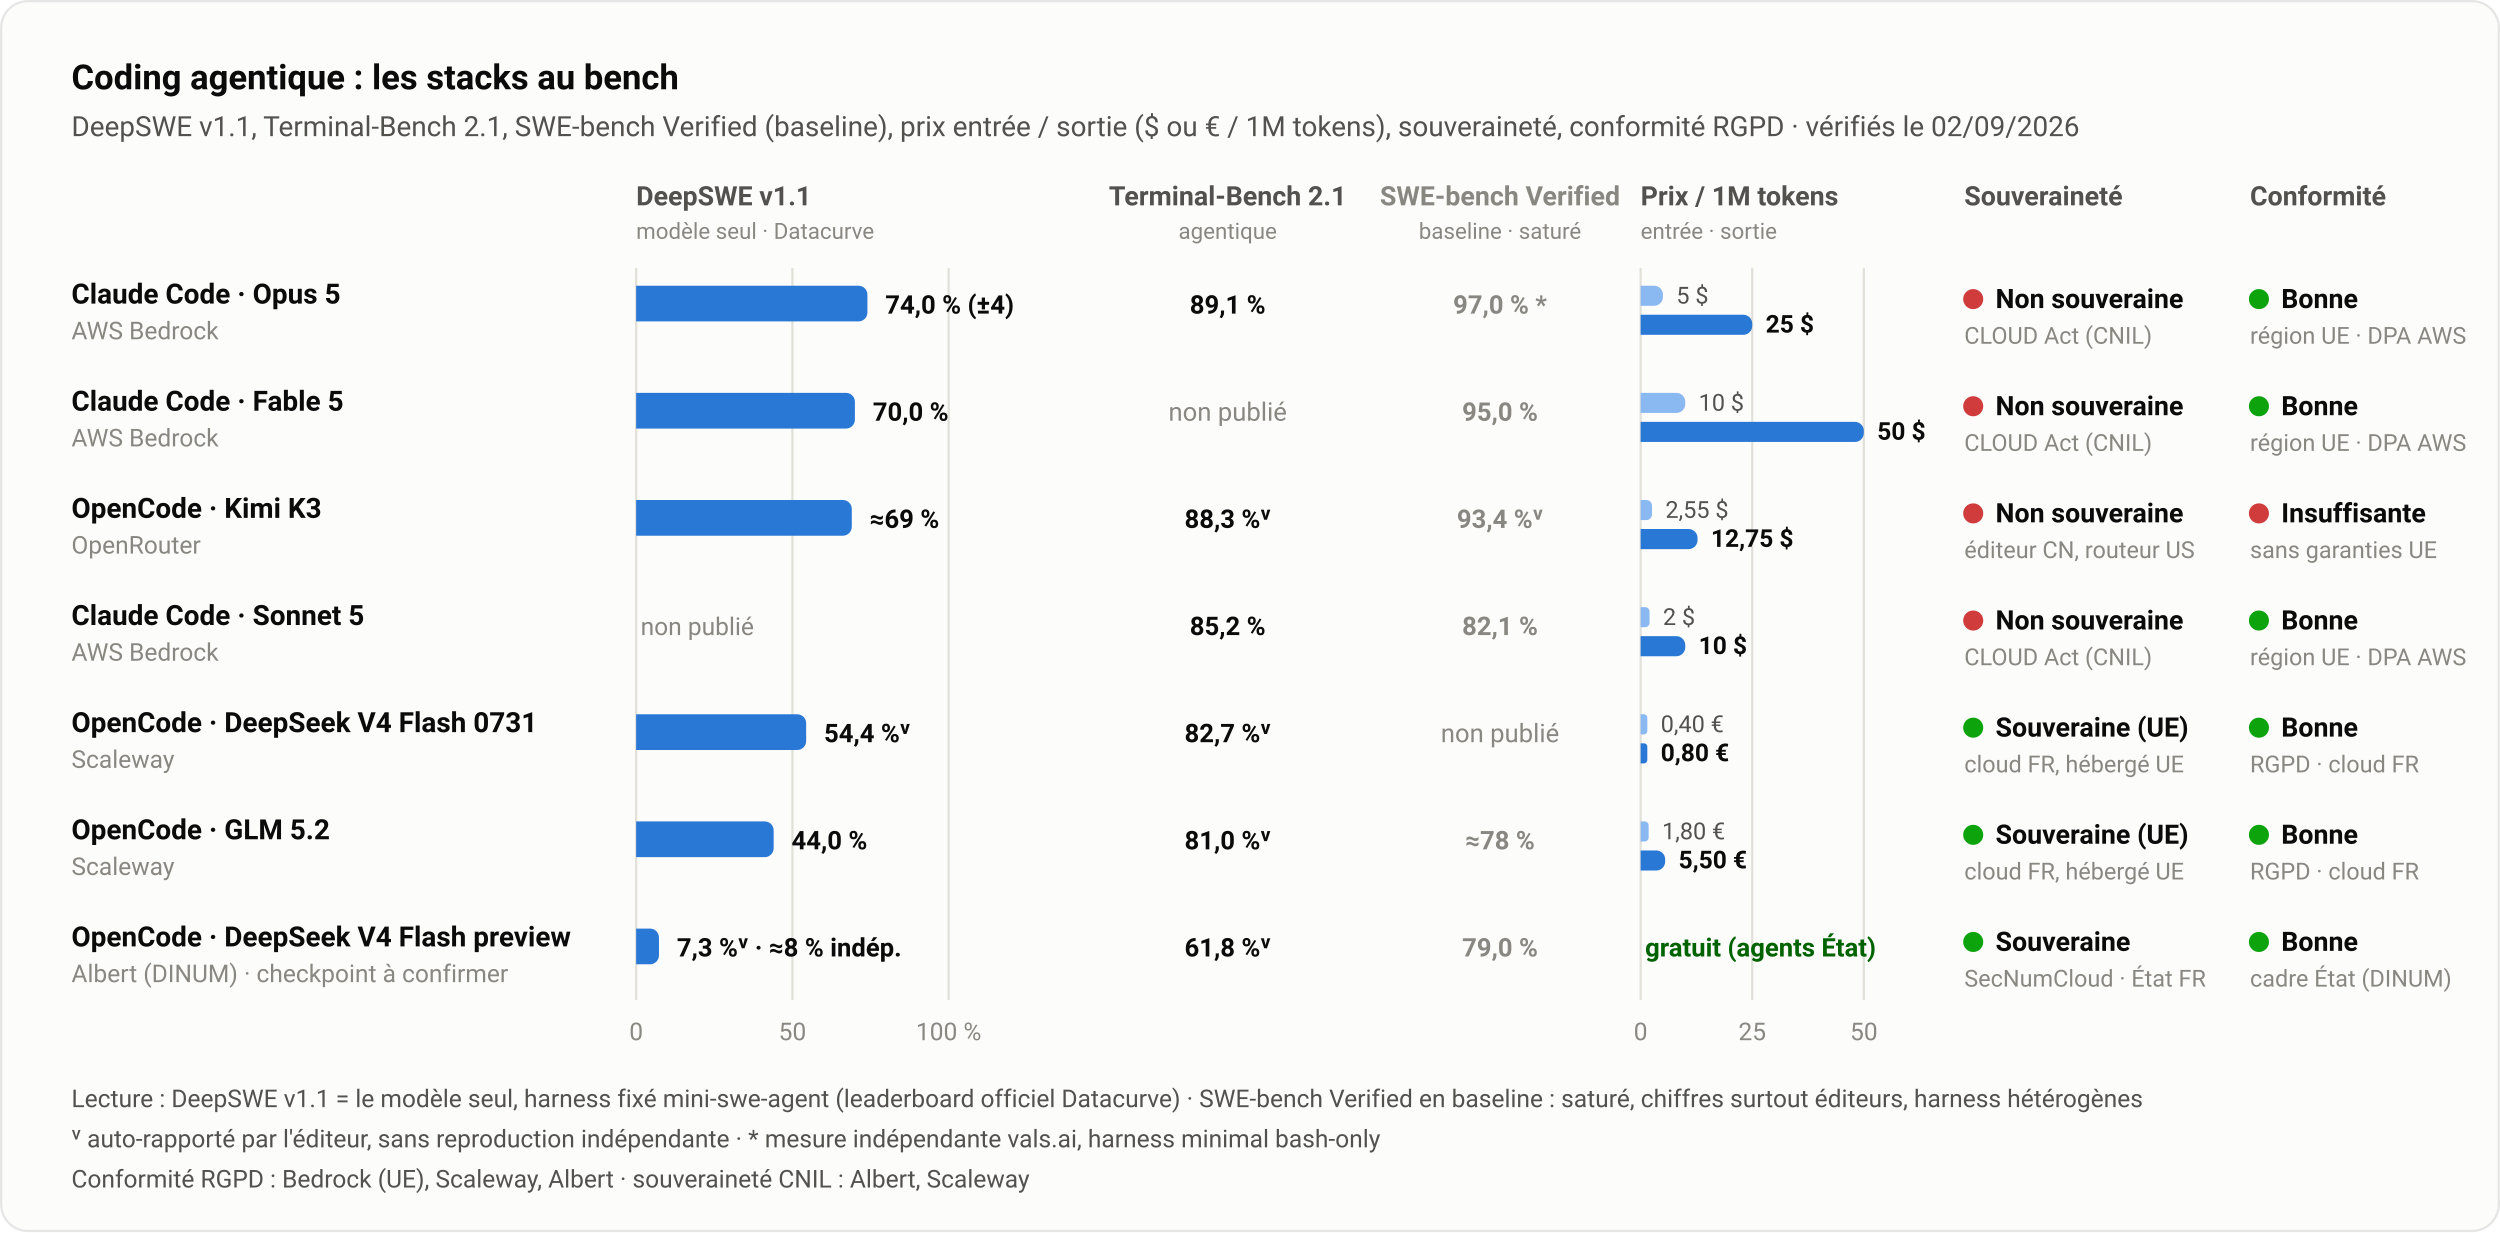
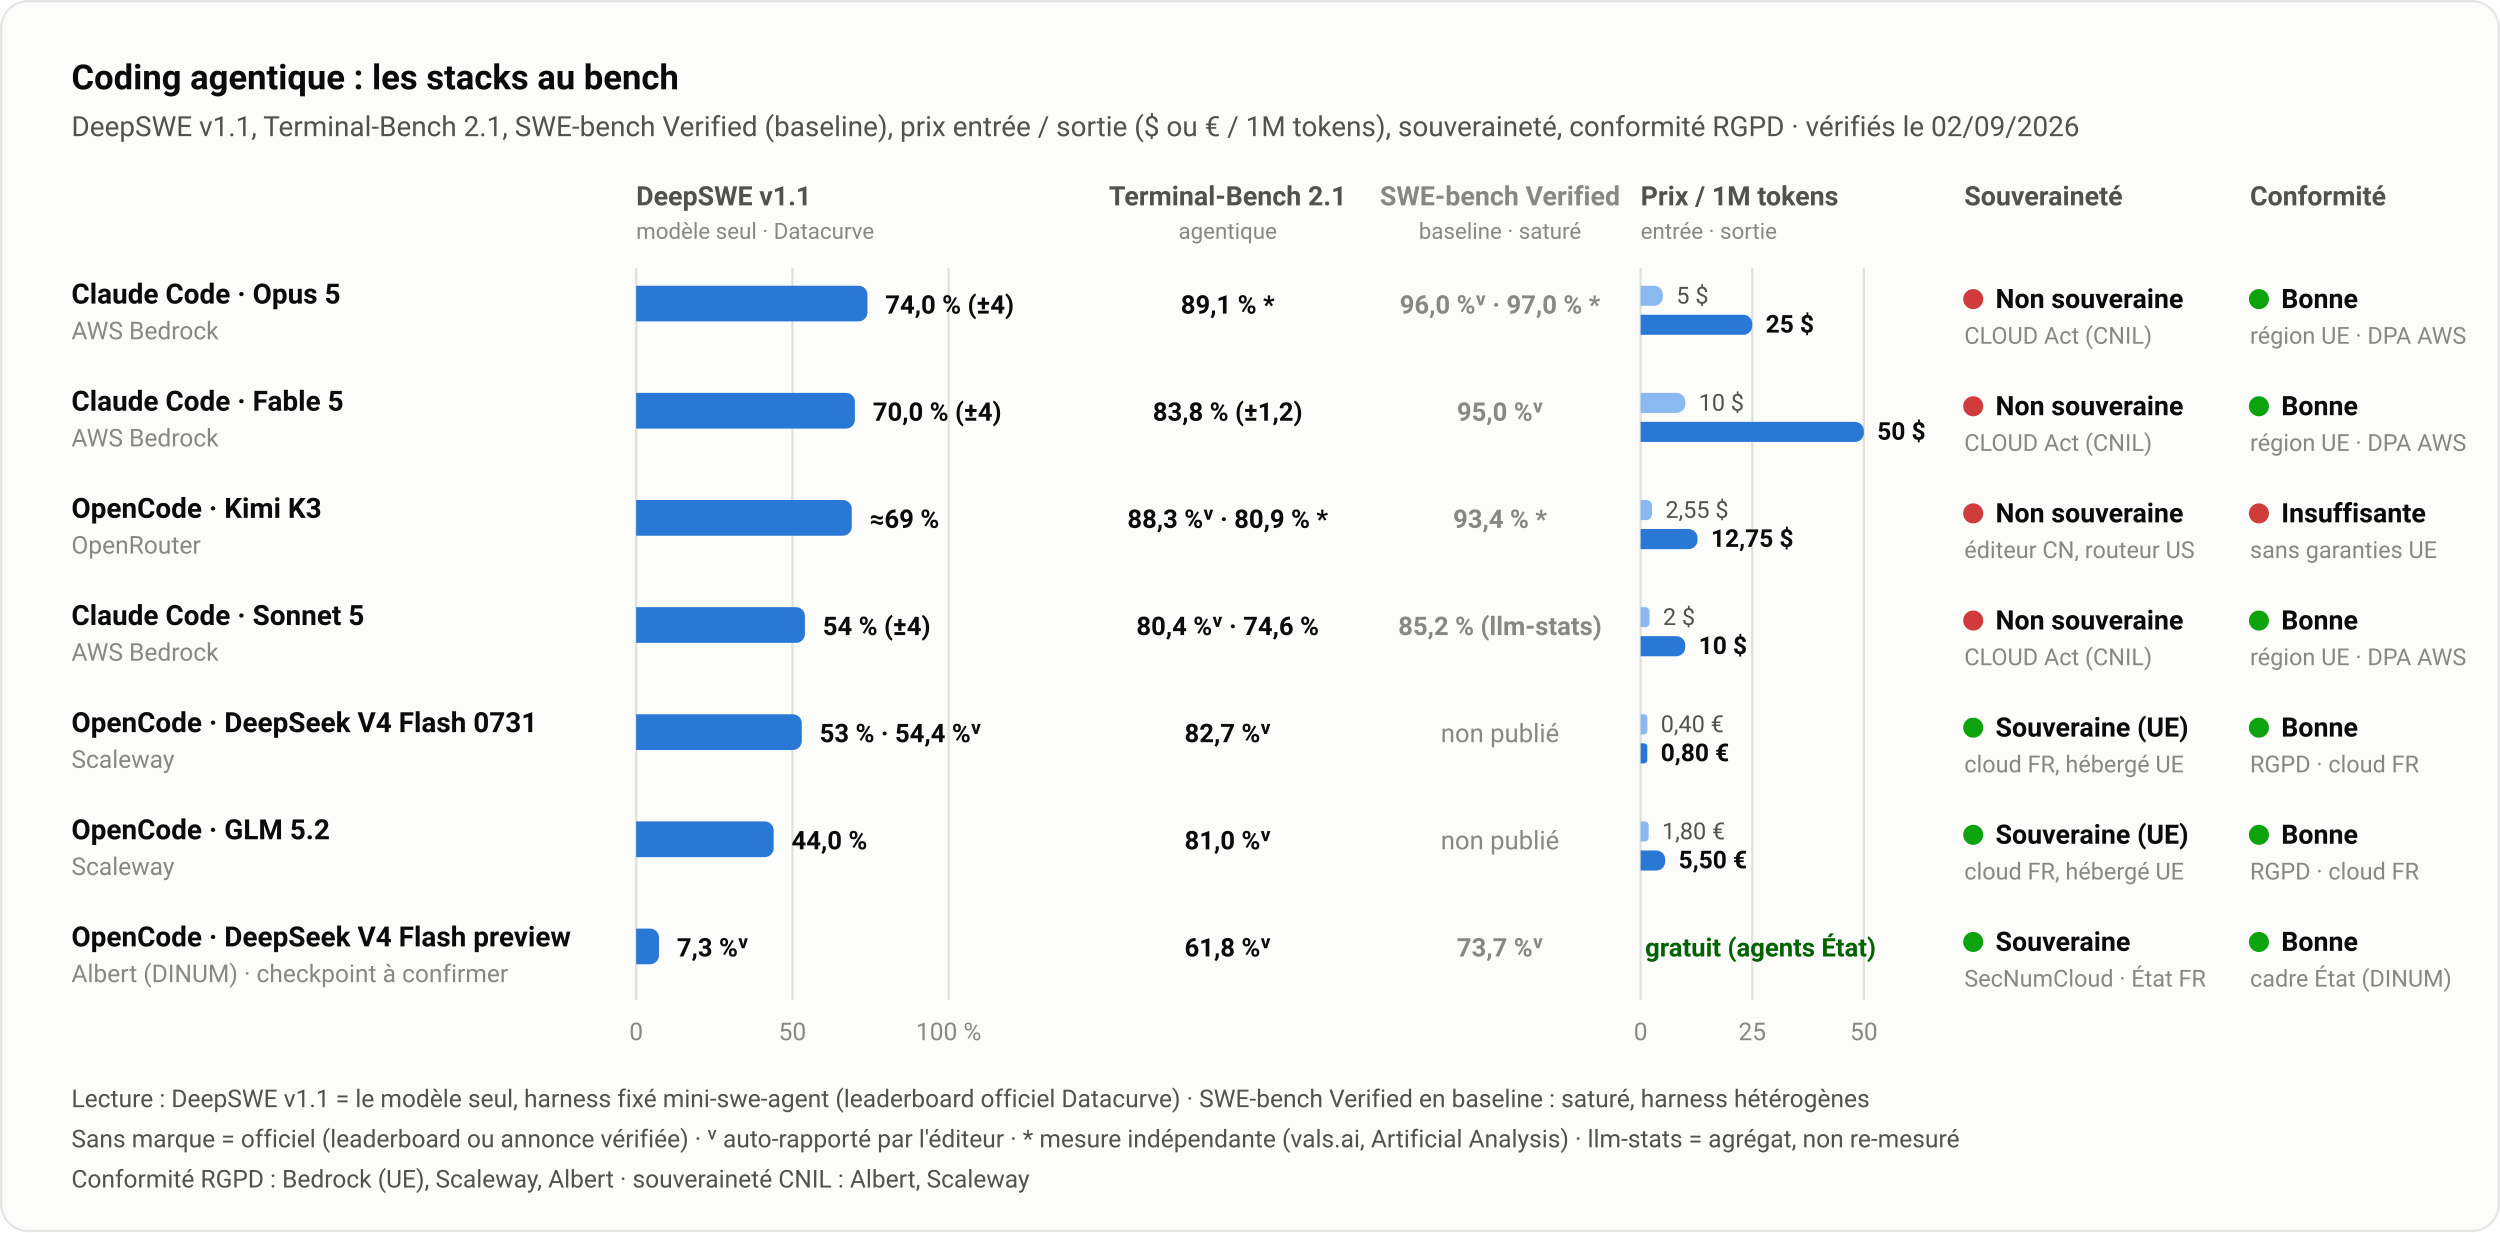
<svg xmlns="http://www.w3.org/2000/svg" width="1120" height="552" viewBox="0 0 1120 552" font-family="-apple-system,'Segoe UI',system-ui,Roboto,'Helvetica Neue',Arial,sans-serif">
  <rect x="0.5" y="0.5" width="1119" height="551" rx="12" fill="#fcfcfb" stroke="rgba(11,11,11,0.10)" />
  <text x="32" y="40" font-size="15.5" fill="#0b0b0b" font-weight="600" text-anchor="start">Coding agentique : les stacks au bench</text>
  <text x="32" y="61" font-size="12.5" fill="#52514e" font-weight="normal" text-anchor="start">DeepSWE v1.1, Terminal-Bench 2.1, SWE-bench Verified (baseline), prix entrée / sortie ($ ou € / 1M tokens), souveraineté, conformité RGPD · vérifiés le 02/09/2026</text>
  <text x="285" y="92" font-size="12" fill="#52514e" font-weight="600" text-anchor="start">DeepSWE v1.1</text>
  <text x="285" y="107" font-size="10" fill="#898781" font-weight="normal" text-anchor="start">modèle seul · Datacurve</text>
  <text x="550" y="92" font-size="12" fill="#52514e" font-weight="600" text-anchor="middle">Terminal-Bench 2.1</text>
  <text x="550" y="107" font-size="10" fill="#898781" font-weight="normal" text-anchor="middle">agentique</text>
  <text x="672" y="92" font-size="12" fill="#898781" font-weight="600" text-anchor="middle">SWE-bench Verified</text>
  <text x="672" y="107" font-size="10" fill="#898781" font-weight="normal" text-anchor="middle">baseline · saturé</text>
  <text x="735" y="92" font-size="12" fill="#52514e" font-weight="600" text-anchor="start">Prix / 1M tokens</text>
  <text x="735" y="107" font-size="10" fill="#898781" font-weight="normal" text-anchor="start">entrée · sortie</text>
  <text x="880" y="92" font-size="12" fill="#52514e" font-weight="600" text-anchor="start">Souveraineté</text>
  <text x="1008" y="92" font-size="12" fill="#52514e" font-weight="600" text-anchor="start">Conformité</text>
  <line x1="285.0" y1="120" x2="285.0" y2="448" stroke="#e1e0d9" stroke-width="1" />
  <text x="285.0" y="466" font-size="11" fill="#898781" font-weight="normal" text-anchor="middle">0</text>
  <line x1="355.0" y1="120" x2="355.0" y2="448" stroke="#e1e0d9" stroke-width="1" />
  <text x="355.0" y="466" font-size="11" fill="#898781" font-weight="normal" text-anchor="middle">50</text>
  <line x1="425.0" y1="120" x2="425.0" y2="448" stroke="#e1e0d9" stroke-width="1" />
  <text x="425.0" y="466" font-size="11" fill="#898781" font-weight="normal" text-anchor="middle">100 %</text>
  <line x1="735.0" y1="120" x2="735.0" y2="448" stroke="#e1e0d9" stroke-width="1" />
  <text x="735.0" y="466" font-size="11" fill="#898781" font-weight="normal" text-anchor="middle">0</text>
  <line x1="785.0" y1="120" x2="785.0" y2="448" stroke="#e1e0d9" stroke-width="1" />
  <text x="785.0" y="466" font-size="11" fill="#898781" font-weight="normal" text-anchor="middle">25</text>
  <line x1="835.0" y1="120" x2="835.0" y2="448" stroke="#e1e0d9" stroke-width="1" />
  <text x="835.0" y="466" font-size="11" fill="#898781" font-weight="normal" text-anchor="middle">50</text>
  <text x="32" y="136" font-size="12.5" fill="#0b0b0b" font-weight="600" text-anchor="start">Claude Code · Opus 5</text>
  <text x="32" y="152" font-size="11" fill="#898781" font-weight="normal" text-anchor="start">AWS Bedrock</text>
  <path d="M285,128 h99.6 a4,4 0 0 1 4,4 v8 a4,4 0 0 1 -4,4 h-99.6  v-16  z" fill="#2a78d6" />
  <text x="396.6" y="140.5" font-size="11.5" fill="#0b0b0b" font-weight="600" text-anchor="start">74,0 % (±4)</text>
-   <text x="550" y="140.5" font-size="11.5" fill="#0b0b0b" font-weight="600" text-anchor="middle">89,1 %</text>
-   <text x="672" y="140.5" font-size="11.5" fill="#898781" font-weight="600" text-anchor="middle">97,0 % *</text>
+   <text x="550" y="140.5" font-size="11.5" fill="#0b0b0b" font-weight="600" text-anchor="middle">89,1 % *</text>
+   <text x="672" y="140.5" font-size="11.5" fill="#898781" font-weight="600" text-anchor="middle">96,0 %ᵛ · 97,0 % *</text>
  <path d="M735,128 h6.0 a4,4 0 0 1 4,4 v1 a4,4 0 0 1 -4,4 h-6.0  v-9  z" fill="#8ab8f0" />
  <text x="751.0" y="136" font-size="10.5" fill="#52514e" font-weight="normal" text-anchor="start">5 $</text>
  <path d="M735,141 h46.0 a4,4 0 0 1 4,4 v1 a4,4 0 0 1 -4,4 h-46.0  v-9  z" fill="#2a78d6" />
  <text x="791.0" y="149" font-size="11" fill="#0b0b0b" font-weight="600" text-anchor="start">25 $</text>
  <circle cx="884" cy="134" r="4.5" fill="#d03b3b" />
  <text x="894" y="138" font-size="12" fill="#0b0b0b" font-weight="600" text-anchor="start">Non souveraine</text>
  <text x="880" y="154" font-size="10.5" fill="#898781" font-weight="normal" text-anchor="start">CLOUD Act (CNIL)</text>
  <circle cx="1012" cy="134" r="4.5" fill="#0ca30c" />
  <text x="1022" y="138" font-size="12" fill="#0b0b0b" font-weight="600" text-anchor="start">Bonne</text>
  <text x="1008" y="154" font-size="10.5" fill="#898781" font-weight="normal" text-anchor="start">région UE · DPA AWS</text>
  <text x="32" y="184" font-size="12.5" fill="#0b0b0b" font-weight="600" text-anchor="start">Claude Code · Fable 5</text>
  <text x="32" y="200" font-size="11" fill="#898781" font-weight="normal" text-anchor="start">AWS Bedrock</text>
  <path d="M285,176 h94.0 a4,4 0 0 1 4,4 v8 a4,4 0 0 1 -4,4 h-94.0  v-16  z" fill="#2a78d6" />
-   <text x="391.0" y="188.5" font-size="11.5" fill="#0b0b0b" font-weight="600" text-anchor="start">70,0 %</text>
-   <text x="550" y="188.5" font-size="11.5" fill="#898781" font-weight="normal" text-anchor="middle">non publié</text>
-   <text x="672" y="188.5" font-size="11.5" fill="#898781" font-weight="600" text-anchor="middle">95,0 %</text>
+   <text x="391.0" y="188.5" font-size="11.5" fill="#0b0b0b" font-weight="600" text-anchor="start">70,0 % (±4)</text>
+   <text x="550" y="188.5" font-size="11.5" fill="#0b0b0b" font-weight="600" text-anchor="middle">83,8 % (±1,2)</text>
+   <text x="672" y="188.5" font-size="11.5" fill="#898781" font-weight="600" text-anchor="middle">95,0 %ᵛ</text>
  <path d="M735,176 h16.0 a4,4 0 0 1 4,4 v1 a4,4 0 0 1 -4,4 h-16.0  v-9  z" fill="#8ab8f0" />
  <text x="761.0" y="184" font-size="10.5" fill="#52514e" font-weight="normal" text-anchor="start">10 $</text>
  <path d="M735,189 h96.0 a4,4 0 0 1 4,4 v1 a4,4 0 0 1 -4,4 h-96.0  v-9  z" fill="#2a78d6" />
  <text x="841.0" y="197" font-size="11" fill="#0b0b0b" font-weight="600" text-anchor="start">50 $</text>
  <circle cx="884" cy="182" r="4.5" fill="#d03b3b" />
  <text x="894" y="186" font-size="12" fill="#0b0b0b" font-weight="600" text-anchor="start">Non souveraine</text>
  <text x="880" y="202" font-size="10.5" fill="#898781" font-weight="normal" text-anchor="start">CLOUD Act (CNIL)</text>
  <circle cx="1012" cy="182" r="4.5" fill="#0ca30c" />
  <text x="1022" y="186" font-size="12" fill="#0b0b0b" font-weight="600" text-anchor="start">Bonne</text>
  <text x="1008" y="202" font-size="10.5" fill="#898781" font-weight="normal" text-anchor="start">région UE · DPA AWS</text>
  <text x="32" y="232" font-size="12.5" fill="#0b0b0b" font-weight="600" text-anchor="start">OpenCode · Kimi K3</text>
  <text x="32" y="248" font-size="11" fill="#898781" font-weight="normal" text-anchor="start">OpenRouter</text>
  <path d="M285,224 h92.6 a4,4 0 0 1 4,4 v8 a4,4 0 0 1 -4,4 h-92.6  v-16  z" fill="#2a78d6" />
  <text x="389.6" y="236.5" font-size="11.5" fill="#0b0b0b" font-weight="600" text-anchor="start">≈69 %</text>
-   <text x="550" y="236.5" font-size="11.5" fill="#0b0b0b" font-weight="600" text-anchor="middle">88,3 %ᵛ</text>
-   <text x="672" y="236.5" font-size="11.5" fill="#898781" font-weight="600" text-anchor="middle">93,4 %ᵛ</text>
+   <text x="550" y="236.5" font-size="11.5" fill="#0b0b0b" font-weight="600" text-anchor="middle">88,3 %ᵛ · 80,9 % *</text>
+   <text x="672" y="236.5" font-size="11.5" fill="#898781" font-weight="600" text-anchor="middle">93,4 % *</text>
  <path d="M735,224 h2.55 a2.55,2.55 0 0 1 2.55,2.55 v3.9 a2.55,2.55 0 0 1 -2.55,2.55 h-2.55  v-9  z" fill="#8ab8f0" />
  <text x="746.1" y="232" font-size="10.5" fill="#52514e" font-weight="normal" text-anchor="start">2,55 $</text>
  <path d="M735,237 h21.5 a4,4 0 0 1 4,4 v1 a4,4 0 0 1 -4,4 h-21.5  v-9  z" fill="#2a78d6" />
  <text x="766.5" y="245" font-size="11" fill="#0b0b0b" font-weight="600" text-anchor="start">12,75 $</text>
  <circle cx="884" cy="230" r="4.5" fill="#d03b3b" />
  <text x="894" y="234" font-size="12" fill="#0b0b0b" font-weight="600" text-anchor="start">Non souveraine</text>
  <text x="880" y="250" font-size="10.5" fill="#898781" font-weight="normal" text-anchor="start">éditeur CN, routeur US</text>
  <circle cx="1012" cy="230" r="4.5" fill="#d03b3b" />
  <text x="1022" y="234" font-size="12" fill="#0b0b0b" font-weight="600" text-anchor="start">Insuffisante</text>
  <text x="1008" y="250" font-size="10.5" fill="#898781" font-weight="normal" text-anchor="start">sans garanties UE</text>
  <text x="32" y="280" font-size="12.5" fill="#0b0b0b" font-weight="600" text-anchor="start">Claude Code · Sonnet 5</text>
  <text x="32" y="296" font-size="11" fill="#898781" font-weight="normal" text-anchor="start">AWS Bedrock</text>
-   <text x="287" y="284.5" font-size="11" fill="#898781" font-weight="normal" text-anchor="start">non publié</text>
-   <text x="550" y="284.5" font-size="11.5" fill="#0b0b0b" font-weight="600" text-anchor="middle">85,2 %</text>
-   <text x="672" y="284.5" font-size="11.5" fill="#898781" font-weight="600" text-anchor="middle">82,1 %</text>
+   <path d="M285,272 h71.6 a4,4 0 0 1 4,4 v8 a4,4 0 0 1 -4,4 h-71.6  v-16  z" fill="#2a78d6" />
+   <text x="368.6" y="284.5" font-size="11.5" fill="#0b0b0b" font-weight="600" text-anchor="start">54 % (±4)</text>
+   <text x="550" y="284.5" font-size="11.5" fill="#0b0b0b" font-weight="600" text-anchor="middle">80,4 %ᵛ · 74,6 %</text>
+   <text x="672" y="284.5" font-size="11.5" fill="#898781" font-weight="600" text-anchor="middle">85,2 % (llm-stats)</text>
  <path d="M735,272 h2.0 a2.0,2.0 0 0 1 2.0,2.0 v5.0 a2.0,2.0 0 0 1 -2.0,2.0 h-2.0  v-9  z" fill="#8ab8f0" />
  <text x="745.0" y="280" font-size="10.5" fill="#52514e" font-weight="normal" text-anchor="start">2 $</text>
  <path d="M735,285 h16.0 a4,4 0 0 1 4,4 v1 a4,4 0 0 1 -4,4 h-16.0  v-9  z" fill="#2a78d6" />
  <text x="761.0" y="293" font-size="11" fill="#0b0b0b" font-weight="600" text-anchor="start">10 $</text>
  <circle cx="884" cy="278" r="4.5" fill="#d03b3b" />
  <text x="894" y="282" font-size="12" fill="#0b0b0b" font-weight="600" text-anchor="start">Non souveraine</text>
  <text x="880" y="298" font-size="10.5" fill="#898781" font-weight="normal" text-anchor="start">CLOUD Act (CNIL)</text>
  <circle cx="1012" cy="278" r="4.5" fill="#0ca30c" />
  <text x="1022" y="282" font-size="12" fill="#0b0b0b" font-weight="600" text-anchor="start">Bonne</text>
  <text x="1008" y="298" font-size="10.5" fill="#898781" font-weight="normal" text-anchor="start">région UE · DPA AWS</text>
  <text x="32" y="328" font-size="12.5" fill="#0b0b0b" font-weight="600" text-anchor="start">OpenCode · DeepSeek V4 Flash 0731</text>
  <text x="32" y="344" font-size="11" fill="#898781" font-weight="normal" text-anchor="start">Scaleway</text>
-   <path d="M285,320 h72.16 a4,4 0 0 1 4,4 v8 a4,4 0 0 1 -4,4 h-72.16  v-16  z" fill="#2a78d6" />
-   <text x="369.16" y="332.5" font-size="11.5" fill="#0b0b0b" font-weight="600" text-anchor="start">54,4 %ᵛ</text>
+   <path d="M285,320 h70.2 a4,4 0 0 1 4,4 v8 a4,4 0 0 1 -4,4 h-70.2  v-16  z" fill="#2a78d6" />
+   <text x="367.2" y="332.5" font-size="11.5" fill="#0b0b0b" font-weight="600" text-anchor="start">53 % · 54,4 %ᵛ</text>
  <text x="550" y="332.5" font-size="11.5" fill="#0b0b0b" font-weight="600" text-anchor="middle">82,7 %ᵛ</text>
  <text x="672" y="332.5" font-size="11.5" fill="#898781" font-weight="normal" text-anchor="middle">non publié</text>
  <path d="M735,320 h1.5 a1.5,1.5 0 0 1 1.5,1.5 v6.0 a1.5,1.5 0 0 1 -1.5,1.5 h-1.5  v-9  z" fill="#8ab8f0" />
  <text x="744" y="328" font-size="10.5" fill="#52514e" font-weight="normal" text-anchor="start">0,40 €</text>
  <path d="M735,333 h1.5 a1.5,1.5 0 0 1 1.5,1.5 v6.0 a1.5,1.5 0 0 1 -1.5,1.5 h-1.5  v-9  z" fill="#2a78d6" />
  <text x="744" y="341" font-size="11" fill="#0b0b0b" font-weight="600" text-anchor="start">0,80 €</text>
  <circle cx="884" cy="326" r="4.5" fill="#0ca30c" />
  <text x="894" y="330" font-size="12" fill="#0b0b0b" font-weight="600" text-anchor="start">Souveraine (UE)</text>
  <text x="880" y="346" font-size="10.5" fill="#898781" font-weight="normal" text-anchor="start">cloud FR, hébergé UE</text>
  <circle cx="1012" cy="326" r="4.5" fill="#0ca30c" />
  <text x="1022" y="330" font-size="12" fill="#0b0b0b" font-weight="600" text-anchor="start">Bonne</text>
  <text x="1008" y="346" font-size="10.5" fill="#898781" font-weight="normal" text-anchor="start">RGPD · cloud FR</text>
  <text x="32" y="376" font-size="12.5" fill="#0b0b0b" font-weight="600" text-anchor="start">OpenCode · GLM 5.2</text>
  <text x="32" y="392" font-size="11" fill="#898781" font-weight="normal" text-anchor="start">Scaleway</text>
  <path d="M285,368 h57.6 a4,4 0 0 1 4,4 v8 a4,4 0 0 1 -4,4 h-57.6  v-16  z" fill="#2a78d6" />
  <text x="354.6" y="380.5" font-size="11.5" fill="#0b0b0b" font-weight="600" text-anchor="start">44,0 %</text>
  <text x="550" y="380.5" font-size="11.5" fill="#0b0b0b" font-weight="600" text-anchor="middle">81,0 %ᵛ</text>
-   <text x="672" y="380.5" font-size="11.5" fill="#898781" font-weight="600" text-anchor="middle">≈78 %</text>
+   <text x="672" y="380.5" font-size="11.5" fill="#898781" font-weight="normal" text-anchor="middle">non publié</text>
  <path d="M735,368 h1.8 a1.8,1.8 0 0 1 1.8,1.8 v5.4 a1.8,1.8 0 0 1 -1.8,1.8 h-1.8  v-9  z" fill="#8ab8f0" />
  <text x="744.6" y="376" font-size="10.5" fill="#52514e" font-weight="normal" text-anchor="start">1,80 €</text>
  <path d="M735,381 h7.0 a4,4 0 0 1 4,4 v1 a4,4 0 0 1 -4,4 h-7.0  v-9  z" fill="#2a78d6" />
  <text x="752.0" y="389" font-size="11" fill="#0b0b0b" font-weight="600" text-anchor="start">5,50 €</text>
  <circle cx="884" cy="374" r="4.5" fill="#0ca30c" />
  <text x="894" y="378" font-size="12" fill="#0b0b0b" font-weight="600" text-anchor="start">Souveraine (UE)</text>
  <text x="880" y="394" font-size="10.5" fill="#898781" font-weight="normal" text-anchor="start">cloud FR, hébergé UE</text>
  <circle cx="1012" cy="374" r="4.5" fill="#0ca30c" />
  <text x="1022" y="378" font-size="12" fill="#0b0b0b" font-weight="600" text-anchor="start">Bonne</text>
  <text x="1008" y="394" font-size="10.5" fill="#898781" font-weight="normal" text-anchor="start">RGPD · cloud FR</text>
  <text x="32" y="424" font-size="12.5" fill="#0b0b0b" font-weight="600" text-anchor="start">OpenCode · DeepSeek V4 Flash preview</text>
  <text x="32" y="440" font-size="11" fill="#898781" font-weight="normal" text-anchor="start">Albert (DINUM) · checkpoint à confirmer</text>
  <path d="M285,416 h6.22 a4,4 0 0 1 4,4 v8 a4,4 0 0 1 -4,4 h-6.22  v-16  z" fill="#2a78d6" />
-   <text x="303.22" y="428.5" font-size="11.5" fill="#0b0b0b" font-weight="600" text-anchor="start">7,3 %ᵛ · ≈8 % indép.</text>
+   <text x="303.22" y="428.5" font-size="11.5" fill="#0b0b0b" font-weight="600" text-anchor="start">7,3 %ᵛ</text>
  <text x="550" y="428.5" font-size="11.5" fill="#0b0b0b" font-weight="600" text-anchor="middle">61,8 %ᵛ</text>
-   <text x="672" y="428.5" font-size="11.5" fill="#898781" font-weight="600" text-anchor="middle">79,0 %</text>
+   <text x="672" y="428.5" font-size="11.5" fill="#898781" font-weight="600" text-anchor="middle">73,7 %ᵛ</text>
  <text x="737" y="428.5" font-size="11.5" fill="#006300" font-weight="600" text-anchor="start">gratuit (agents État)</text>
  <circle cx="884" cy="422" r="4.5" fill="#0ca30c" />
  <text x="894" y="426" font-size="12" fill="#0b0b0b" font-weight="600" text-anchor="start">Souveraine</text>
  <text x="880" y="442" font-size="10.5" fill="#898781" font-weight="normal" text-anchor="start">SecNumCloud · État FR</text>
  <circle cx="1012" cy="422" r="4.5" fill="#0ca30c" />
  <text x="1022" y="426" font-size="12" fill="#0b0b0b" font-weight="600" text-anchor="start">Bonne</text>
  <text x="1008" y="442" font-size="10.5" fill="#898781" font-weight="normal" text-anchor="start">cadre État (DINUM)</text>
-   <text x="32" y="496" font-size="11" fill="#52514e" font-weight="normal" text-anchor="start">Lecture : DeepSWE v1.1 = le modèle seul, harness fixé mini-swe-agent (leaderboard officiel Datacurve) · SWE-bench Verified en baseline : saturé, chiffres surtout éditeurs, harness hétérogènes</text>
-   <text x="32" y="514" font-size="11" fill="#52514e" font-weight="normal" text-anchor="start">ᵛ auto-rapporté par l'éditeur, sans reproduction indépendante · * mesure indépendante vals.ai, harness minimal bash-only</text>
+   <text x="32" y="496" font-size="11" fill="#52514e" font-weight="normal" text-anchor="start">Lecture : DeepSWE v1.1 = le modèle seul, harness fixé mini-swe-agent (leaderboard officiel Datacurve) · SWE-bench Verified en baseline : saturé, harness hétérogènes</text>
+   <text x="32" y="514" font-size="11" fill="#52514e" font-weight="normal" text-anchor="start">Sans marque = officiel (leaderboard ou annonce vérifiée) · ᵛ auto-rapporté par l'éditeur · * mesure indépendante (vals.ai, Artificial Analysis) · llm-stats = agrégat, non re-mesuré</text>
  <text x="32" y="532" font-size="11" fill="#52514e" font-weight="normal" text-anchor="start">Conformité RGPD : Bedrock (UE), Scaleway, Albert · souveraineté CNIL : Albert, Scaleway</text>
</svg>
